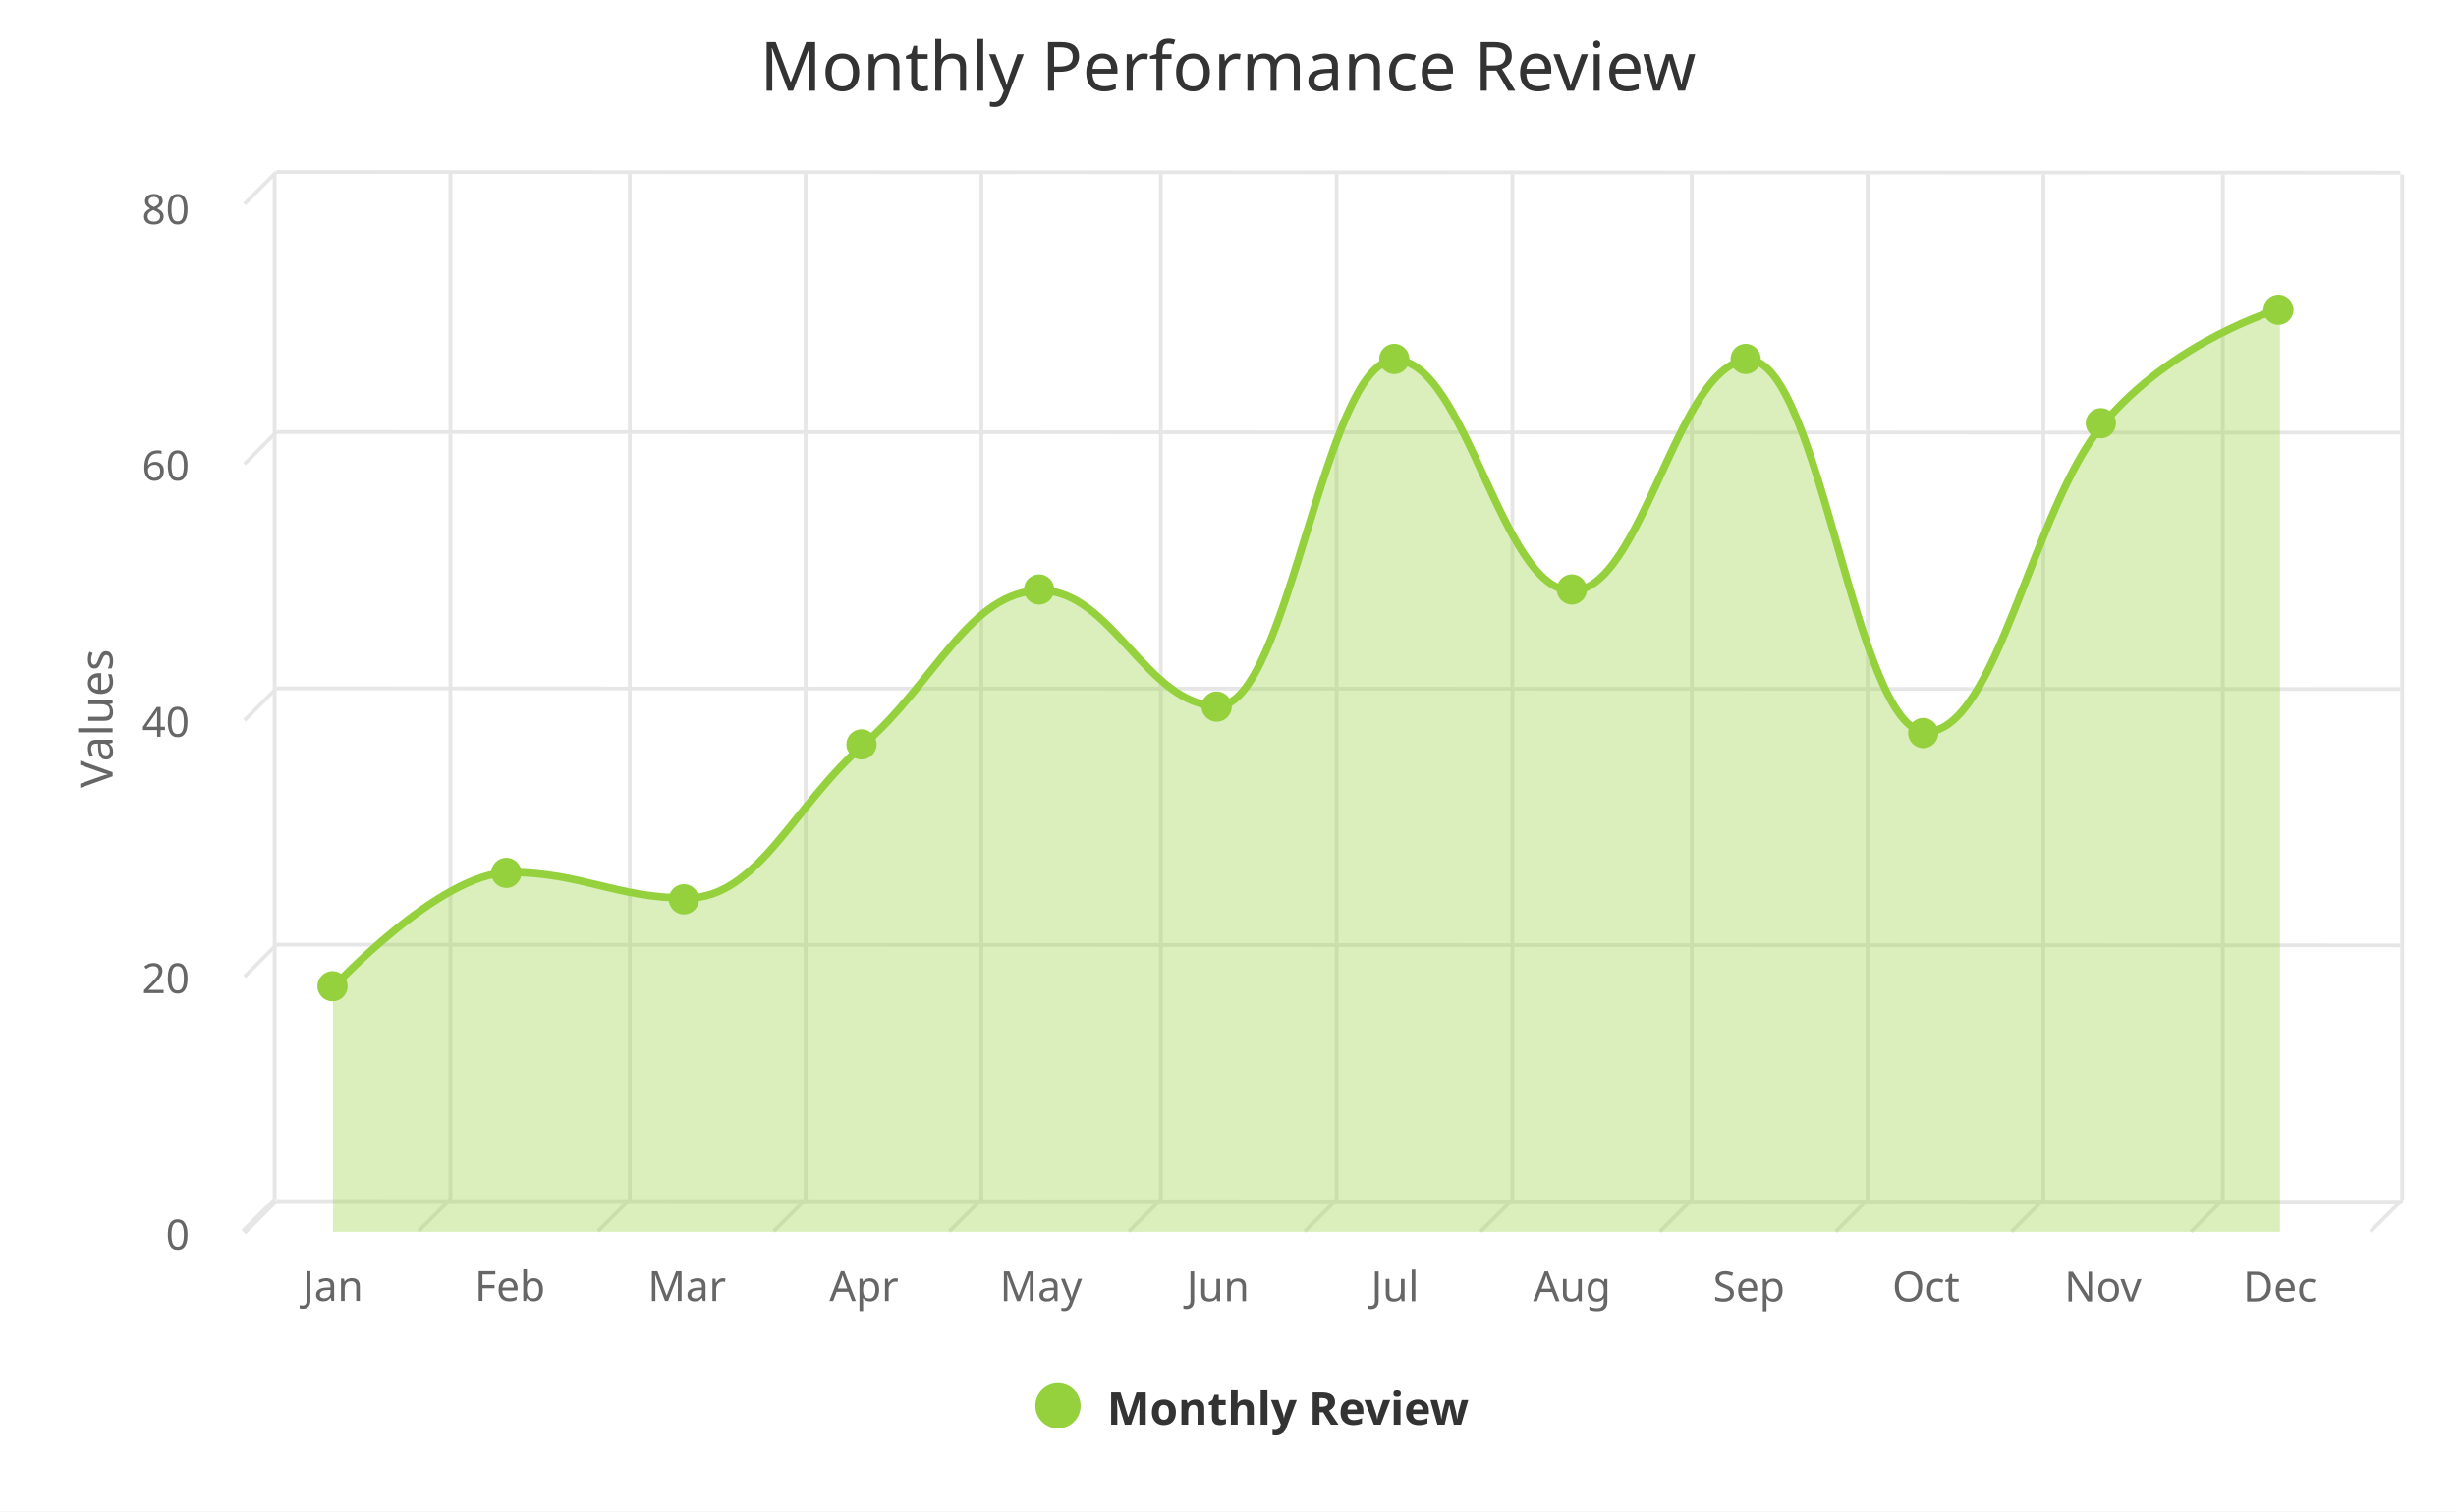
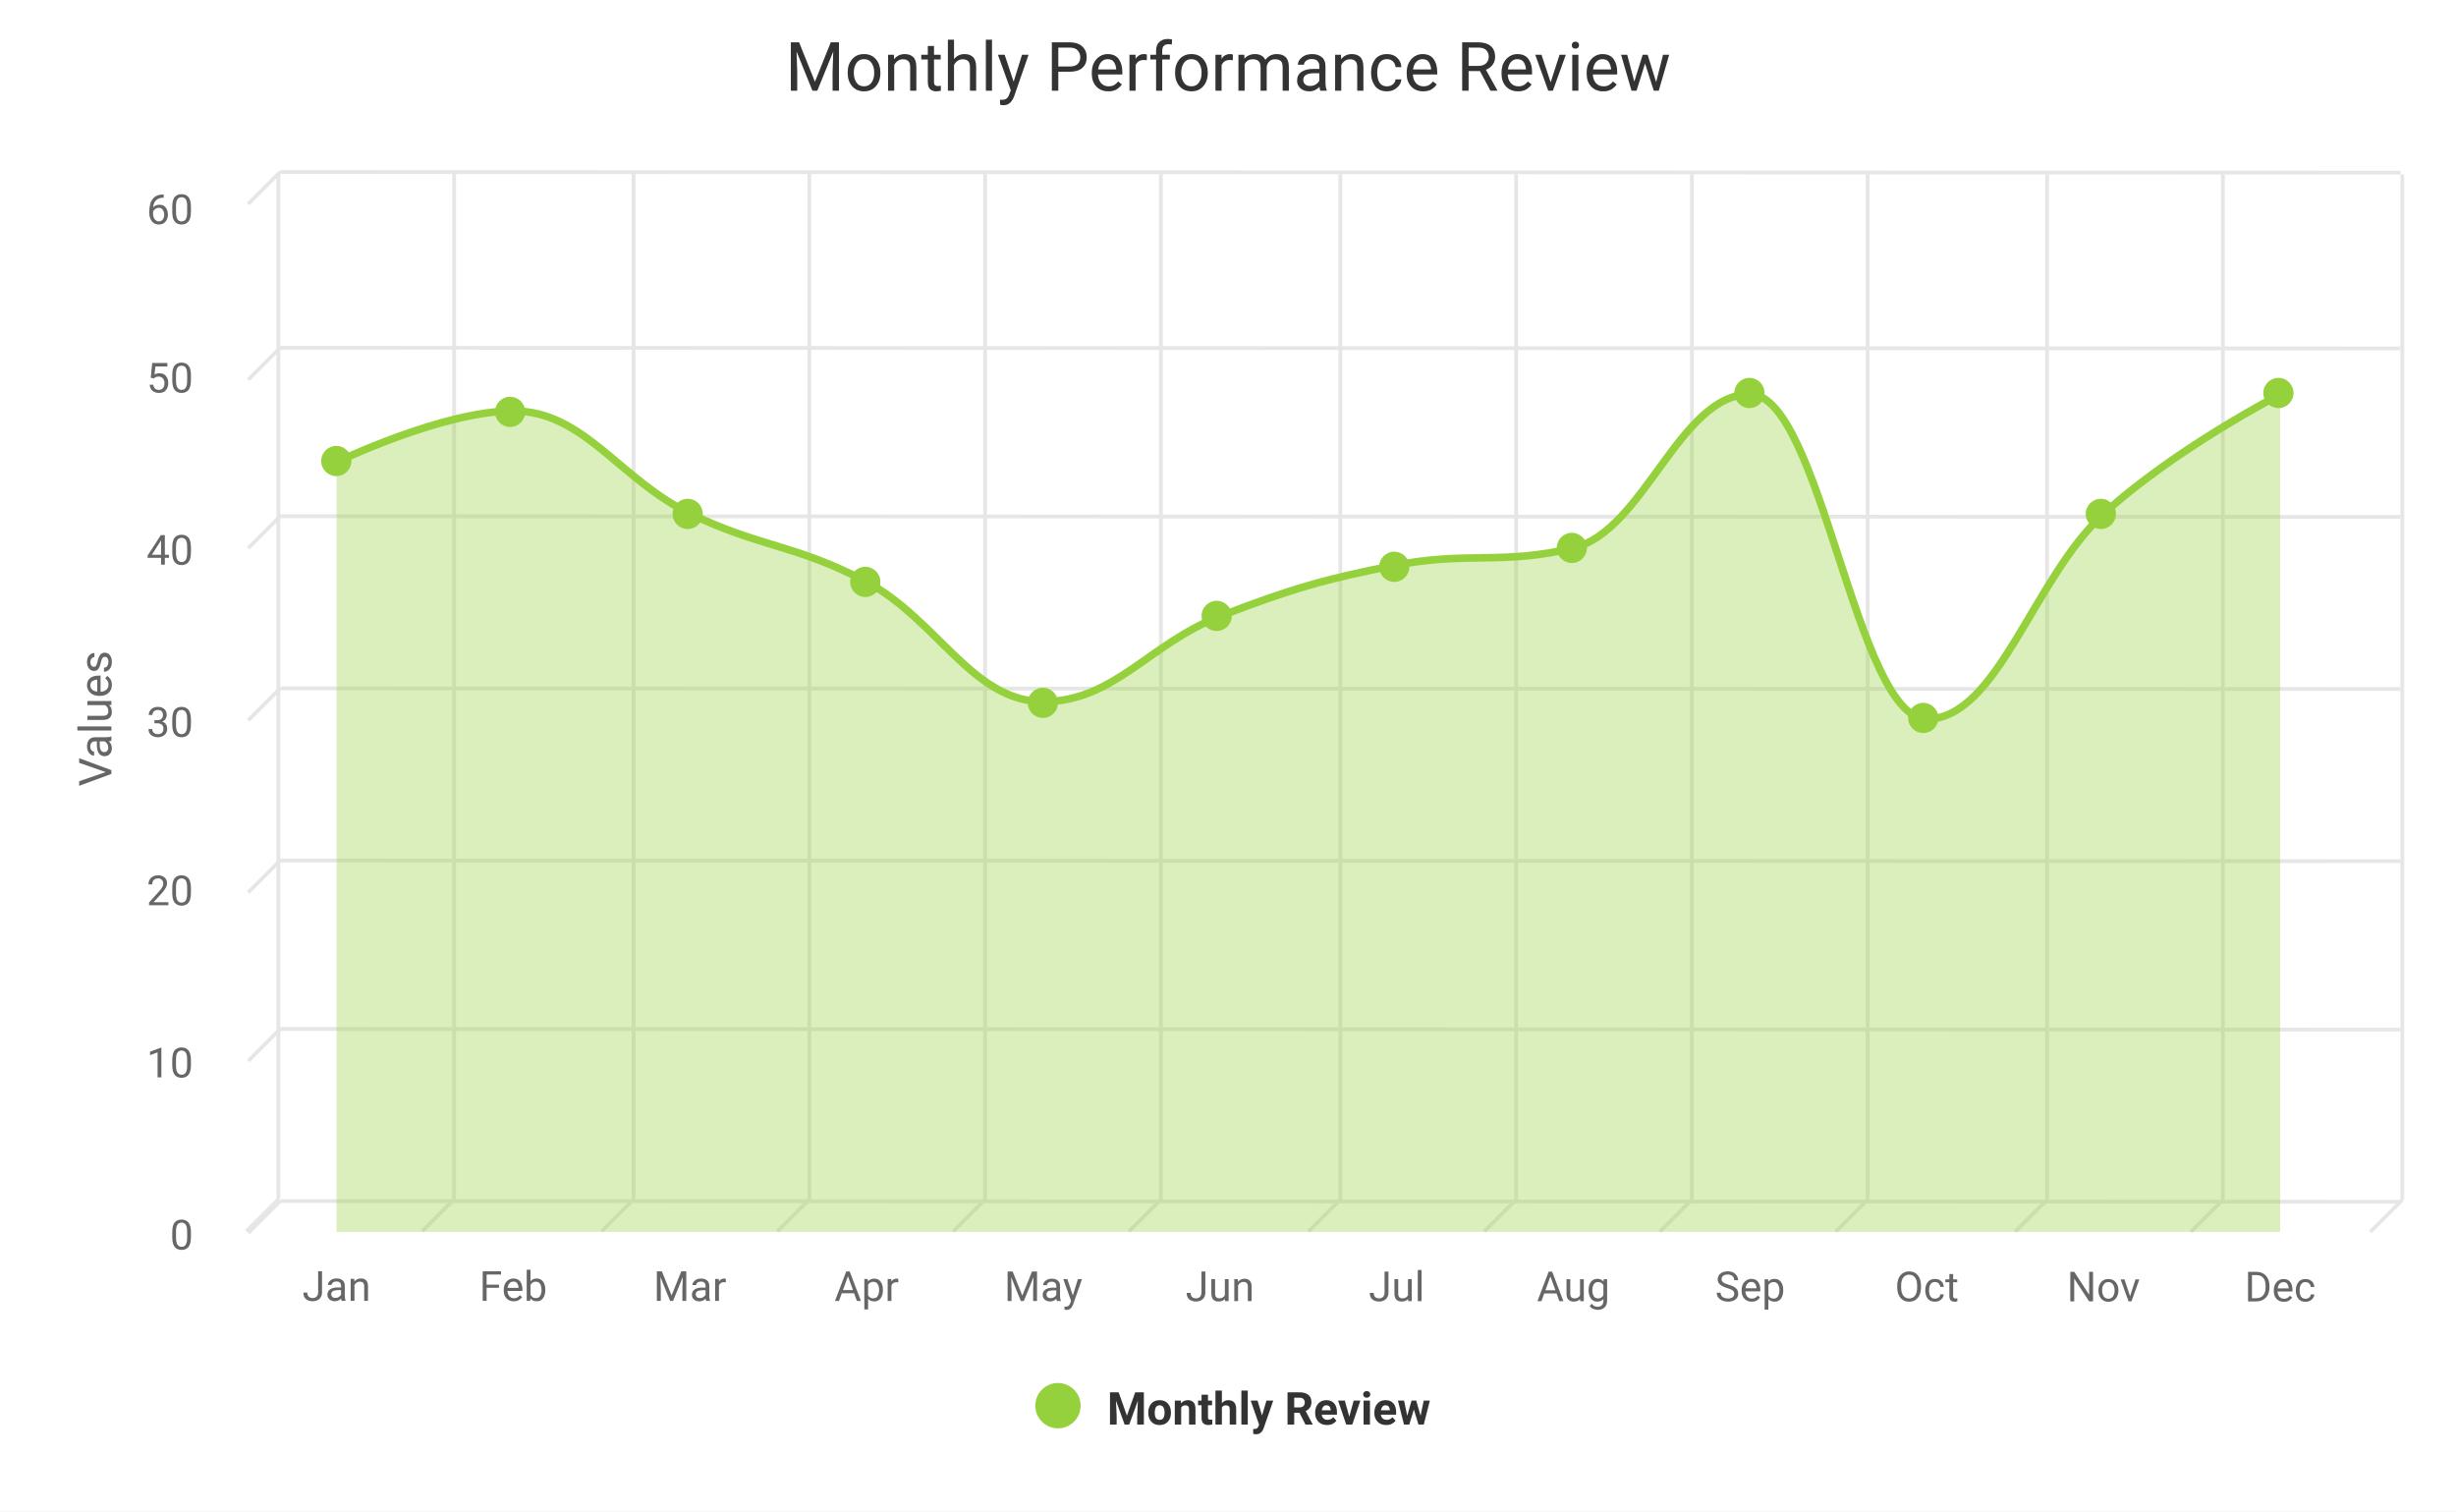
- <svg xmlns="http://www.w3.org/2000/svg" version="1.1" class="highcharts-root" style="font-family: Oswald; font-size: 12px;" width="650" height="400" viewBox="0 0 650 400" aria-label="Interactive chart" aria-hidden="false">
+ <svg xmlns="http://www.w3.org/2000/svg" version="1.1" class="highcharts-root" style="font-family: Roboto; font-size: 12px;" width="650" height="400" viewBox="0 0 650 400" aria-label="Interactive chart" aria-hidden="false">
  <defs aria-hidden="true">
-     <clipPath id="highcharts-kb8c72h-583-">
+     <clipPath id="highcharts-o9u6zjk-1290-">
      <rect x="0" y="0" width="650" height="400" fill="none" />
    </clipPath>
-     <clipPath id="highcharts-kb8c72h-596-">
+     <clipPath id="highcharts-o9u6zjk-1303-">
      <rect x="0" y="0" width="650" height="400" fill="none" />
    </clipPath>
  </defs>
  <rect fill="#ffffff" class="highcharts-background" x="0" y="0" width="650" height="400" rx="0" ry="0" aria-hidden="true" />
  <g stroke-linejoin="round" class="highcharts-3d-frame highcharts-3d-frame-bottom" data-z-index="-1000" aria-hidden="true">
-     <path fill="none" d="M 63.738 326.798 L 626.834 326.969 L 635.31 318.495 L 72.214 318.323 Z" visibility="hidden" />
-     <path fill="none" d="M 73.166 317.371 L 635.293 317.543 L 626.834 326 L 64.707 325.829 Z" />
-     <path fill="none" d="M 63.738 326.798 L 72.214 318.323 L 73.166 317.371 L 64.707 325.829 Z" visibility="hidden" />
-     <path fill="none" d="M 635.31 318.495 L 626.834 326.969 L 626.834 326 L 635.293 317.543 Z" />
-     <path fill="none" d="M 626.834 326.969 L 63.738 326.798 L 64.707 325.829 L 626.834 326 Z" />
-     <path fill="none" d="M 72.214 318.323 L 635.31 318.495 L 635.293 317.543 L 73.166 317.371 Z" visibility="hidden" />
+     <path fill="none" d="M 64.723 326.798 L 626.85 326.969 L 635.325 318.495 L 73.198 318.324 Z" visibility="hidden" />
+     <path fill="none" d="M 74.15 317.372 L 635.308 317.543 L 626.85 326 L 65.692 325.829 Z" />
+     <path fill="none" d="M 64.723 326.798 L 73.198 318.324 L 74.15 317.372 L 65.692 325.829 Z" visibility="hidden" />
+     <path fill="none" d="M 635.325 318.495 L 626.85 326.969 L 626.85 326 L 635.308 317.543 Z" />
+     <path fill="none" d="M 626.85 326.969 L 64.723 326.798 L 65.692 325.829 L 626.85 326 Z" />
+     <path fill="none" d="M 73.198 318.324 L 635.325 318.495 L 635.308 317.543 L 74.15 317.372 Z" visibility="hidden" />
  </g>
  <g stroke-linejoin="round" class="highcharts-3d-frame highcharts-3d-frame-left" data-z-index="-1000" aria-hidden="true">
-     <path fill="none" d="M 63.738 326.798 L 64.707 325.829 L 73.166 317.371 L 72.214 318.323 Z" visibility="hidden" />
-     <path fill="none" d="M 72.214 45.983 L 73.166 46 L 64.707 54.457 L 63.738 54.457 Z" />
-     <path fill="none" d="M 72.214 318.323 L 72.214 45.983 L 63.738 54.457 L 63.738 326.798 Z" visibility="hidden" />
-     <path fill="none" d="M 73.166 46 L 73.166 317.371 L 64.707 325.829 L 64.707 54.457 Z" />
-     <path fill="none" d="M 63.738 326.798 L 63.738 54.457 L 64.707 54.457 L 64.707 325.829 Z" />
-     <path fill="none" d="M 72.214 45.983 L 72.214 318.323 L 73.166 317.371 L 73.166 46 Z" visibility="hidden" />
+     <path fill="none" d="M 64.723 326.798 L 65.692 325.829 L 74.15 317.372 L 73.198 318.324 Z" visibility="hidden" />
+     <path fill="none" d="M 73.198 45.983 L 74.15 46 L 65.692 54.457 L 64.723 54.457 Z" />
+     <path fill="none" d="M 73.198 318.324 L 73.198 45.983 L 64.723 54.457 L 64.723 326.798 Z" visibility="hidden" />
+     <path fill="none" d="M 74.15 46 L 74.15 317.372 L 65.692 325.829 L 65.692 54.457 Z" />
+     <path fill="none" d="M 64.723 326.798 L 64.723 54.457 L 65.692 54.457 L 65.692 325.829 Z" />
+     <path fill="none" d="M 73.198 45.983 L 73.198 318.324 L 74.15 317.372 L 74.15 46 Z" visibility="hidden" />
  </g>
  <g stroke-linejoin="round" class="highcharts-3d-frame highcharts-3d-frame-back" data-z-index="-1000" aria-hidden="true">
-     <path fill="none" d="M 635.31 318.495 L 72.214 318.323 L 73.166 317.371 L 635.293 317.543 Z" visibility="hidden" />
-     <path fill="none" d="M 72.214 45.983 L 635.31 46.154 L 635.293 46.171 L 73.166 46 Z" />
-     <path fill="none" d="M 72.214 318.323 L 72.214 45.983 L 73.166 46 L 73.166 317.371 Z" visibility="hidden" />
-     <path fill="none" d="M 635.31 46.154 L 635.31 318.495 L 635.293 317.543 L 635.293 46.171 Z" />
-     <path fill="none" d="M 73.166 46 L 635.293 46.171 L 635.293 317.543 L 73.166 317.371 Z" />
-     <path fill="none" d="M 72.214 318.323 L 635.31 318.495 L 635.31 46.154 L 72.214 45.983 Z" visibility="hidden" />
+     <path fill="none" d="M 635.325 318.495 L 73.198 318.324 L 74.15 317.372 L 635.308 317.543 Z" visibility="hidden" />
+     <path fill="none" d="M 73.198 45.983 L 635.325 46.154 L 635.308 46.171 L 74.15 46 Z" />
+     <path fill="none" d="M 73.198 318.324 L 73.198 45.983 L 74.15 46 L 74.15 317.372 Z" visibility="hidden" />
+     <path fill="none" d="M 635.325 46.154 L 635.325 318.495 L 635.308 317.543 L 635.308 46.171 Z" />
+     <path fill="none" d="M 74.15 46 L 635.308 46.171 L 635.308 317.543 L 74.15 317.372 Z" />
+     <path fill="none" d="M 73.198 318.324 L 635.325 318.495 L 635.325 46.154 L 73.198 45.983 Z" visibility="hidden" />
  </g>
-   <rect fill="none" class="highcharts-plot-background" x="60" y="46" width="580" height="280" aria-hidden="true" />
+   <rect fill="none" class="highcharts-plot-background" x="61" y="46" width="579" height="280" aria-hidden="true" />
  <g class="highcharts-pane-group" data-z-index="0" aria-hidden="true" />
  <g class="highcharts-grid highcharts-xaxis-grid" data-z-index="1" aria-hidden="true">
-     <path fill="none" stroke="#e6e6e6" stroke-width="1" stroke-dasharray="none" data-z-index="1" class="highcharts-grid-line" d="M 119.202 46.014 L 119.202 317.385 M 110.744 325.843 L 119.202 317.385" opacity="1" />
-     <path fill="none" stroke="#e6e6e6" stroke-width="1" stroke-dasharray="none" data-z-index="1" class="highcharts-grid-line" d="M 166.692 46.028 L 166.692 317.4 M 158.234 325.857 L 166.692 317.4" opacity="1" />
-     <path fill="none" stroke="#e6e6e6" stroke-width="1" stroke-dasharray="none" data-z-index="1" class="highcharts-grid-line" d="M 213.213 46.043 L 213.213 317.414 M 204.754 325.871 L 213.213 317.414" opacity="1" />
-     <path fill="none" stroke="#e6e6e6" stroke-width="1" stroke-dasharray="none" data-z-index="1" class="highcharts-grid-line" d="M 259.734 46.057 L 259.734 317.428 M 251.275 325.886 L 259.734 317.428" opacity="1" />
-     <path fill="none" stroke="#e6e6e6" stroke-width="1" stroke-dasharray="none" data-z-index="1" class="highcharts-grid-line" d="M 307.224 46.071 L 307.224 317.443 M 298.765 325.9 L 307.224 317.443" opacity="1" />
-     <path fill="none" stroke="#e6e6e6" stroke-width="1" stroke-dasharray="none" data-z-index="1" class="highcharts-grid-line" d="M 353.745 46.085 L 353.745 317.457 M 345.286 325.914 L 353.745 317.457" opacity="1" />
-     <path fill="none" stroke="#e6e6e6" stroke-width="1" stroke-dasharray="none" data-z-index="1" class="highcharts-grid-line" d="M 400.266 46.1 L 400.266 317.471 M 391.807 325.928 L 400.266 317.471" opacity="1" />
-     <path fill="none" stroke="#e6e6e6" stroke-width="1" stroke-dasharray="none" data-z-index="1" class="highcharts-grid-line" d="M 447.756 46.114 L 447.756 317.486 M 439.297 325.943 L 447.756 317.486" opacity="1" />
-     <path fill="none" stroke="#e6e6e6" stroke-width="1" stroke-dasharray="none" data-z-index="1" class="highcharts-grid-line" d="M 494.276 46.128 L 494.276 317.5 M 485.818 325.957 L 494.276 317.5" opacity="1" />
-     <path fill="none" stroke="#e6e6e6" stroke-width="1" stroke-dasharray="none" data-z-index="1" class="highcharts-grid-line" d="M 540.797 46.142 L 540.797 317.514 M 532.339 325.971 L 540.797 317.514" opacity="1" />
-     <path fill="none" stroke="#e6e6e6" stroke-width="1" stroke-dasharray="none" data-z-index="1" class="highcharts-grid-line" d="M 588.287 46.157 L 588.287 317.528 M 579.829 325.986 L 588.287 317.528" opacity="1" />
-     <path fill="none" stroke="#e6e6e6" stroke-width="1" stroke-dasharray="none" data-z-index="1" class="highcharts-grid-line" d="M 635.777 46.171 L 635.777 317.543 M 627.319 326 L 635.777 317.543" opacity="1" />
-     <path fill="none" stroke="#e6e6e6" stroke-width="1" stroke-dasharray="none" data-z-index="1" class="highcharts-grid-line" d="M 72.681 46 L 72.681 317.371 M 64.223 325.829 L 72.681 317.371" opacity="1" />
+     <path fill="none" stroke="#e6e6e6" stroke-width="1" stroke-dasharray="none" data-z-index="1" class="highcharts-grid-line" d="M 120.187 46.014 L 120.187 317.386 M 111.728 325.843 L 120.187 317.386" opacity="1" />
+     <path fill="none" stroke="#e6e6e6" stroke-width="1" stroke-dasharray="none" data-z-index="1" class="highcharts-grid-line" d="M 167.677 46.028 L 167.677 317.4 M 159.218 325.858 L 167.677 317.4" opacity="1" />
+     <path fill="none" stroke="#e6e6e6" stroke-width="1" stroke-dasharray="none" data-z-index="1" class="highcharts-grid-line" d="M 214.197 46.043 L 214.197 317.414 M 205.739 325.872 L 214.197 317.414" opacity="1" />
+     <path fill="none" stroke="#e6e6e6" stroke-width="1" stroke-dasharray="none" data-z-index="1" class="highcharts-grid-line" d="M 260.718 46.057 L 260.718 317.429 M 252.26 325.886 L 260.718 317.429" opacity="1" />
+     <path fill="none" stroke="#e6e6e6" stroke-width="1" stroke-dasharray="none" data-z-index="1" class="highcharts-grid-line" d="M 307.239 46.071 L 307.239 317.443 M 298.781 325.9 L 307.239 317.443" opacity="1" />
+     <path fill="none" stroke="#e6e6e6" stroke-width="1" stroke-dasharray="none" data-z-index="1" class="highcharts-grid-line" d="M 354.729 46.085 L 354.729 317.457 M 346.271 325.915 L 354.729 317.457" opacity="1" />
+     <path fill="none" stroke="#e6e6e6" stroke-width="1" stroke-dasharray="none" data-z-index="1" class="highcharts-grid-line" d="M 401.25 46.1 L 401.25 317.471 M 392.792 325.929 L 401.25 317.471" opacity="1" />
+     <path fill="none" stroke="#e6e6e6" stroke-width="1" stroke-dasharray="none" data-z-index="1" class="highcharts-grid-line" d="M 447.771 46.114 L 447.771 317.486 M 439.312 325.943 L 447.771 317.486" opacity="1" />
+     <path fill="none" stroke="#e6e6e6" stroke-width="1" stroke-dasharray="none" data-z-index="1" class="highcharts-grid-line" d="M 494.292 46.128 L 494.292 317.5 M 485.833 325.957 L 494.292 317.5" opacity="1" />
+     <path fill="none" stroke="#e6e6e6" stroke-width="1" stroke-dasharray="none" data-z-index="1" class="highcharts-grid-line" d="M 541.782 46.142 L 541.782 317.514 M 533.323 325.972 L 541.782 317.514" opacity="1" />
+     <path fill="none" stroke="#e6e6e6" stroke-width="1" stroke-dasharray="none" data-z-index="1" class="highcharts-grid-line" d="M 588.303 46.157 L 588.303 317.528 M 579.844 325.986 L 588.303 317.528" opacity="1" />
+     <path fill="none" stroke="#e6e6e6" stroke-width="1" stroke-dasharray="none" data-z-index="1" class="highcharts-grid-line" d="M 635.793 46.171 L 635.793 317.543 M 627.334 326 L 635.793 317.543" opacity="1" />
+     <path fill="none" stroke="#e6e6e6" stroke-width="1" stroke-dasharray="none" data-z-index="1" class="highcharts-grid-line" d="M 73.666 46 L 73.666 317.372 M 65.207 325.829 L 73.666 317.372" opacity="1" />
  </g>
  <g class="highcharts-grid highcharts-zaxis-grid" data-z-index="1" aria-hidden="true" />
  <g class="highcharts-grid highcharts-yaxis-grid" data-z-index="1" aria-hidden="true">
-     <path fill="none" stroke="#e6e6e6" stroke-width="1" stroke-dasharray="none" data-z-index="1" class="highcharts-grid-line" d="M 73.166 317.856 L 635.293 318.027 M 64.707 326.313 L 73.166 317.856" opacity="1" />
-     <path fill="none" stroke="#e6e6e6" stroke-width="1" stroke-dasharray="none" data-z-index="1" class="highcharts-grid-line" d="M 73.166 250.013 L 635.293 250.184 M 64.707 258.47 L 73.166 250.013" opacity="1" />
-     <path fill="none" stroke="#e6e6e6" stroke-width="1" stroke-dasharray="none" data-z-index="1" class="highcharts-grid-line" d="M 73.166 182.17 L 635.293 182.342 M 64.707 190.628 L 73.166 182.17" opacity="1" />
-     <path fill="none" stroke="#e6e6e6" stroke-width="1" stroke-dasharray="none" data-z-index="1" class="highcharts-grid-line" d="M 73.166 114.327 L 635.293 114.499 M 64.707 122.785 L 73.166 114.327" opacity="1" />
-     <path fill="none" stroke="#e6e6e6" stroke-width="1" stroke-dasharray="none" data-z-index="1" class="highcharts-grid-line" d="M 73.166 45.515 L 635.293 45.687 M 64.707 53.973 L 73.166 45.515" opacity="1" />
+     <path fill="none" stroke="#e6e6e6" stroke-width="1" stroke-dasharray="none" data-z-index="1" class="highcharts-grid-line" d="M 74.15 317.856 L 635.308 318.027 M 65.692 326.314 L 74.15 317.856" opacity="1" />
+     <path fill="none" stroke="#e6e6e6" stroke-width="1" stroke-dasharray="none" data-z-index="1" class="highcharts-grid-line" d="M 74.15 272.305 L 635.308 272.476 M 65.692 280.762 L 74.15 272.305" opacity="1" />
+     <path fill="none" stroke="#e6e6e6" stroke-width="1" stroke-dasharray="none" data-z-index="1" class="highcharts-grid-line" d="M 74.15 227.722 L 635.308 227.893 M 65.692 236.179 L 74.15 227.722" opacity="1" />
+     <path fill="none" stroke="#e6e6e6" stroke-width="1" stroke-dasharray="none" data-z-index="1" class="highcharts-grid-line" d="M 74.15 182.17 L 635.308 182.341 M 65.692 190.628 L 74.15 182.17" opacity="1" />
+     <path fill="none" stroke="#e6e6e6" stroke-width="1" stroke-dasharray="none" data-z-index="1" class="highcharts-grid-line" d="M 74.15 136.619 L 635.308 136.79 M 65.692 145.076 L 74.15 136.619" opacity="1" />
+     <path fill="none" stroke="#e6e6e6" stroke-width="1" stroke-dasharray="none" data-z-index="1" class="highcharts-grid-line" d="M 74.15 92.036 L 635.308 92.207 M 65.692 100.494 L 74.15 92.036" opacity="1" />
+     <path fill="none" stroke="#e6e6e6" stroke-width="1" stroke-dasharray="none" data-z-index="1" class="highcharts-grid-line" d="M 74.15 45.515 L 635.308 45.686 M 65.692 53.973 L 74.15 45.515" opacity="1" />
  </g>
-   <rect fill="none" class="highcharts-plot-border" data-z-index="1" x="60" y="46" width="580" height="280" aria-hidden="true" />
+   <rect fill="none" class="highcharts-plot-border" data-z-index="1" x="61" y="46" width="579" height="280" aria-hidden="true" />
  <g class="highcharts-axis highcharts-xaxis" data-z-index="2" aria-hidden="true">
    <path fill="none" class="highcharts-axis-line" stroke="#ccd6eb" stroke-width="1" data-z-index="7" d="M 0 0" />
  </g>
  <g class="highcharts-axis highcharts-zaxis" data-z-index="2" aria-hidden="true">
    <path fill="none" class="highcharts-axis-line" data-z-index="7" d="M 0 0" />
  </g>
  <g class="highcharts-axis highcharts-yaxis" data-z-index="2" aria-hidden="true">
-     <text x="29.811" data-z-index="7" text-anchor="middle" transform="translate(0,0) rotate(270 29.81148 190.143)" class="highcharts-axis-title" style="color: rgb(102, 102, 102); fill: rgb(102, 102, 102);" y="190.143" z="12.646">Values</text>
+     <text x="29.478" data-z-index="7" text-anchor="middle" transform="translate(0,0) rotate(270 29.47804 190.1432)" class="highcharts-axis-title" style="color: rgb(102, 102, 102); fill: rgb(102, 102, 102);" y="190.143" z="12.637">Values</text>
    <path fill="none" class="highcharts-axis-line" data-z-index="7" d="M 0 0" />
  </g>
  <g class="highcharts-series-group" data-z-index="3" aria-hidden="false">
-     <g class="highcharts-series highcharts-series-0 highcharts-areaspline-series" data-z-index="0.1" opacity="1" transform="translate(60,46) scale(1 1)" clip-path="url(#highcharts-kb8c72h-596-)" aria-hidden="true">
-       <path fill="rgb(148,209,61)" fill-opacity="0.35" d="M 28.129 215.385 C 28.129 215.385 56.236 184.87 74.973 184.87 C 93.711 184.87 103.08 191.669 121.817 191.669 C 140.555 191.669 149.923 167.254 168.661 150.977 C 187.399 134.701 196.767 110.286 215.505 110.286 C 234.242 110.286 243.611 140.829 262.349 140.829 C 281.086 140.829 290.455 49.256 309.193 49.256 C 327.93 49.256 337.299 110.329 356.037 110.329 C 374.774 110.329 384.143 49.284 402.88 49.284 C 421.618 49.284 430.987 147.671 449.724 147.671 C 468.462 147.671 477.831 88.656 496.568 66.274 C 515.306 43.891 543.412 35.759 543.412 35.759 L 543.412 280 C 543.412 280 515.306 280 496.568 280 C 477.831 280 468.462 280 449.724 280 C 430.987 280 421.618 280 402.88 280 C 384.143 280 374.774 280 356.037 280 C 337.299 280 327.93 280 309.193 280 C 290.455 280 281.086 280 262.349 280 C 243.611 280 234.242 280 215.505 280 C 196.767 280 187.399 280 168.661 280 C 149.923 280 140.555 280 121.817 280 C 103.08 280 93.711 280 74.973 280 C 56.236 280 28.129 280 28.129 280 Z" class="highcharts-area" data-z-index="0" />
-       <path fill="none" d="M 28.129 215.385 C 28.129 215.385 56.236 184.87 74.973 184.87 C 93.711 184.87 103.08 191.669 121.817 191.669 C 140.555 191.669 149.923 167.254 168.661 150.977 C 187.399 134.701 196.767 110.286 215.505 110.286 C 234.242 110.286 243.611 140.829 262.349 140.829 C 281.086 140.829 290.455 49.256 309.193 49.256 C 327.93 49.256 337.299 110.329 356.037 110.329 C 374.774 110.329 384.143 49.284 402.88 49.284 C 421.618 49.284 430.987 147.671 449.724 147.671 C 468.462 147.671 477.831 88.656 496.568 66.274 C 515.306 43.891 543.412 35.759 543.412 35.759" class="highcharts-graph" data-z-index="1" stroke="#94d13d" stroke-width="2" stroke-linejoin="round" stroke-linecap="round" />
+     <g class="highcharts-series highcharts-series-0 highcharts-areaspline-series" data-z-index="0.1" opacity="1" transform="translate(61,46) scale(1 1)" clip-path="url(#highcharts-o9u6zjk-1303-)" aria-hidden="true">
+       <path fill="rgb(148,209,61)" fill-opacity="0.35" d="M 28.073 76.307 C 28.073 76.307 56.131 62.753 74.836 62.753 C 93.542 62.753 102.894 80.853 121.6 89.904 C 140.305 98.956 149.658 98.054 168.363 108.01 C 187.068 117.966 196.421 139.684 215.126 139.684 C 233.831 139.684 243.184 124.315 261.889 117.084 C 280.594 109.853 289.947 107.143 308.652 103.53 C 327.358 99.917 336.71 103.53 355.415 99.021 C 374.121 94.513 383.473 58.33 402.179 58.33 C 420.884 58.33 430.237 144.279 448.942 144.279 C 467.647 144.279 477 107.2 495.705 90.018 C 514.41 72.837 542.468 58.373 542.468 58.373 L 542.468 280 C 542.468 280 514.41 280 495.705 280 C 477 280 467.647 280 448.942 280 C 430.237 280 420.884 280 402.179 280 C 383.473 280 374.121 280 355.415 280 C 336.71 280 327.358 280 308.652 280 C 289.947 280 280.594 280 261.889 280 C 243.184 280 233.831 280 215.126 280 C 196.421 280 187.068 280 168.363 280 C 149.658 280 140.305 280 121.6 280 C 102.894 280 93.542 280 74.836 280 C 56.131 280 28.073 280 28.073 280 Z" class="highcharts-area" data-z-index="0" />
+       <path fill="none" d="M 28.073 76.307 C 28.073 76.307 56.131 62.753 74.836 62.753 C 93.542 62.753 102.894 80.853 121.6 89.904 C 140.305 98.956 149.658 98.054 168.363 108.01 C 187.068 117.966 196.421 139.684 215.126 139.684 C 233.831 139.684 243.184 124.315 261.889 117.084 C 280.594 109.853 289.947 107.143 308.652 103.53 C 327.358 99.917 336.71 103.53 355.415 99.021 C 374.121 94.513 383.473 58.33 402.179 58.33 C 420.884 58.33 430.237 144.279 448.942 144.279 C 467.647 144.279 477 107.2 495.705 90.018 C 514.41 72.837 542.468 58.373 542.468 58.373" class="highcharts-graph" data-z-index="1" stroke="#94d13d" stroke-width="2" stroke-linejoin="round" stroke-linecap="round" />
    </g>
-     <g class="highcharts-markers highcharts-series-0 highcharts-areaspline-series" data-z-index="0.1" opacity="1" transform="translate(60,46) scale(1 1)" clip-path="none" aria-hidden="false">
-       <path fill="#94d13d" d="M 28 219 A 4 4 0 1 1 28.004 219 Z" opacity="1" class="highcharts-point" tabindex="-1" role="img" aria-label="Jan, 19 units. Monthly Review." style="outline: none;" />
-       <path fill="#94d13d" d="M 74 189 A 4 4 0 1 1 74.004 189 Z" opacity="1" class="highcharts-point" tabindex="-1" role="img" aria-label="Feb, 28 units. Monthly Review." style="outline: none;" />
-       <path fill="#94d13d" d="M 121 196 A 4 4 0 1 1 121.004 196 Z" opacity="1" class="highcharts-point" tabindex="-1" role="img" aria-label="Mar, 26 units. Monthly Review." style="outline: none;" />
-       <path fill="#94d13d" d="M 168 155 A 4 4 0 1 1 168.004 155 Z" opacity="1" class="highcharts-point" tabindex="-1" role="img" aria-label="Apr, 38 units. Monthly Review." style="outline: none;" />
-       <path fill="#94d13d" d="M 215 114 A 4 4 0 1 1 215.004 114 Z" opacity="1" class="highcharts-point" tabindex="-1" role="img" aria-label="May, 50 units. Monthly Review." style="outline: none;" />
-       <path fill="#94d13d" d="M 262 145 A 4 4 0 1 1 262.004 145 Z" opacity="1" class="highcharts-point" tabindex="-1" role="img" aria-label="Jun, 41 units. Monthly Review." style="outline: none;" />
-       <path fill="#94d13d" d="M 309 53 A 4 4 0 1 1 309.004 53 Z" opacity="1" class="highcharts-point" tabindex="-1" role="img" aria-label="Jul, 68 units. Monthly Review." style="outline: none;" />
-       <path fill="#94d13d" d="M 356 114 A 4 4 0 1 1 356.004 114 Z" opacity="1" class="highcharts-point" tabindex="-1" role="img" aria-label="Aug, 50 units. Monthly Review." style="outline: none;" />
-       <path fill="#94d13d" d="M 402 53 A 4 4 0 1 1 402.004 53 Z" opacity="1" class="highcharts-point" tabindex="-1" role="img" aria-label="Sep, 68 units. Monthly Review." style="outline: none;" />
-       <path fill="#94d13d" d="M 449 152 A 4 4 0 1 1 449.004 152 Z" opacity="1" class="highcharts-point" tabindex="-1" role="img" aria-label="Oct, 39 units. Monthly Review." style="outline: none;" />
-       <path fill="#94d13d" d="M 496 70 A 4 4 0 1 1 496.004 70 Z" opacity="1" class="highcharts-point" tabindex="-1" role="img" aria-label="Nov, 63 units. Monthly Review." style="outline: none;" />
-       <path fill="#94d13d" d="M 543 40 A 4 4 0 1 1 543.004 40 Z" opacity="1" class="highcharts-point" tabindex="-1" role="img" aria-label="Dec, 72 units. Monthly Review." style="outline: none;" />
+     <g class="highcharts-markers highcharts-series-0 highcharts-areaspline-series" data-z-index="0.1" opacity="1" transform="translate(61,46) scale(1 1)" clip-path="none" aria-hidden="false">
+       <path fill="#94d13d" d="M 28 80 A 4 4 0 1 1 28.004 80 Z" opacity="1" class="highcharts-point" tabindex="-1" role="img" aria-label="Jan, 45 units. Monthly Review." style="outline: none;" />
+       <path fill="#94d13d" d="M 74 67 A 4 4 0 1 1 74.004 67 Z" opacity="1" class="highcharts-point" tabindex="-1" role="img" aria-label="Feb, 48 units. Monthly Review." style="outline: none;" />
+       <path fill="#94d13d" d="M 121 94 A 4 4 0 1 1 121.004 94 Z" opacity="1" class="highcharts-point" tabindex="-1" role="img" aria-label="Mar, 42 units. Monthly Review." style="outline: none;" />
+       <path fill="#94d13d" d="M 168 112 A 4 4 0 1 1 168.004 112 Z" opacity="1" class="highcharts-point" tabindex="-1" role="img" aria-label="Apr, 38 units. Monthly Review." style="outline: none;" />
+       <path fill="#94d13d" d="M 215 144 A 4 4 0 1 1 215.004 144 Z" opacity="1" class="highcharts-point" tabindex="-1" role="img" aria-label="May, 31 units. Monthly Review." style="outline: none;" />
+       <path fill="#94d13d" d="M 261 121 A 4 4 0 1 1 261.004 121 Z" opacity="1" class="highcharts-point" tabindex="-1" role="img" aria-label="Jun, 36 units. Monthly Review." style="outline: none;" />
+       <path fill="#94d13d" d="M 308 108 A 4 4 0 1 1 308.004 108 Z" opacity="1" class="highcharts-point" tabindex="-1" role="img" aria-label="Jul, 39 units. Monthly Review." style="outline: none;" />
+       <path fill="#94d13d" d="M 355 103 A 4 4 0 1 1 355.004 103 Z" opacity="1" class="highcharts-point" tabindex="-1" role="img" aria-label="Aug, 40 units. Monthly Review." style="outline: none;" />
+       <path fill="#94d13d" d="M 402 62 A 4 4 0 1 1 402.004 62 Z" opacity="1" class="highcharts-point" tabindex="-1" role="img" aria-label="Sep, 49 units. Monthly Review." style="outline: none;" />
+       <path fill="#94d13d" d="M 448 148 A 4 4 0 1 1 448.004 148 Z" opacity="1" class="highcharts-point" tabindex="-1" role="img" aria-label="Oct, 30 units. Monthly Review." style="outline: none;" />
+       <path fill="#94d13d" d="M 495 94 A 4 4 0 1 1 495.004 94 Z" opacity="1" class="highcharts-point" tabindex="-1" role="img" aria-label="Nov, 42 units. Monthly Review." style="outline: none;" />
+       <path fill="#94d13d" d="M 542 62 A 4 4 0 1 1 542.004 62 Z" opacity="1" class="highcharts-point" tabindex="-1" role="img" aria-label="Dec, 49 units. Monthly Review." style="outline: none;" />
    </g>
  </g>
  <text x="325" text-anchor="middle" class="highcharts-title" data-z-index="4" style="color: rgb(51, 51, 51); font-size: 18px; fill: rgb(51, 51, 51);" y="24" aria-hidden="true">Monthly Performance Review</text>
  <text x="325" text-anchor="middle" class="highcharts-subtitle" data-z-index="4" style="color: rgb(102, 102, 102); fill: rgb(102, 102, 102);" y="45" aria-hidden="true" />
  <text x="10" text-anchor="start" class="highcharts-caption" data-z-index="4" style="color: rgb(102, 102, 102); fill: rgb(102, 102, 102);" y="397" aria-hidden="true" />
  <g class="highcharts-legend highcharts-no-tooltip" data-z-index="7" transform="translate(264,359)" aria-hidden="true">
    <rect fill="none" class="highcharts-legend-box" rx="0" ry="0" x="0" y="0" width="121" height="26" />
    <g data-z-index="1">
      <g>
        <g class="highcharts-legend-item highcharts-areaspline-series highcharts-color-undefined highcharts-series-0" data-z-index="1" transform="translate(8,3)">
          <text x="21" text-anchor="start" data-z-index="2" y="15" style="color: rgb(51, 51, 51); cursor: pointer; font-size: 12px; font-weight: bold; fill: rgb(51, 51, 51);">Monthly Review</text>
          <rect x="2" y="4" width="12" height="12" fill="#94d13d" rx="6" ry="6" class="highcharts-point" data-z-index="3" />
        </g>
      </g>
    </g>
  </g>
  <g class="highcharts-axis-labels highcharts-xaxis-labels" data-z-index="7" aria-hidden="true">
-     <text x="88.129" text-anchor="middle" transform="translate(0,0)" style="color: rgb(102, 102, 102); cursor: default; font-size: 11px; fill: rgb(102, 102, 102);" y="344.253" z="14.606" opacity="1">Jan</text>
-     <text x="134.973" text-anchor="middle" transform="translate(0,0)" style="color: rgb(102, 102, 102); cursor: default; font-size: 11px; fill: rgb(102, 102, 102);" y="344.267" z="13.788" opacity="1">Feb</text>
-     <text x="181.817" text-anchor="middle" transform="translate(0,0)" style="color: rgb(102, 102, 102); cursor: default; font-size: 11px; fill: rgb(102, 102, 102);" y="344.282" z="12.971" opacity="1">Mar</text>
-     <text x="228.661" text-anchor="middle" transform="translate(0,0)" style="color: rgb(102, 102, 102); cursor: default; font-size: 11px; fill: rgb(102, 102, 102);" y="344.296" z="12.153" opacity="1">Apr</text>
-     <text x="275.505" text-anchor="middle" transform="translate(0,0)" style="color: rgb(102, 102, 102); cursor: default; font-size: 11px; fill: rgb(102, 102, 102);" y="344.31" z="11.336" opacity="1">May</text>
-     <text x="322.349" text-anchor="middle" transform="translate(0,0)" style="color: rgb(102, 102, 102); cursor: default; font-size: 11px; fill: rgb(102, 102, 102);" y="344.325" z="10.518" opacity="1">Jun</text>
-     <text x="369.193" text-anchor="middle" transform="translate(0,0)" style="color: rgb(102, 102, 102); cursor: default; font-size: 11px; fill: rgb(102, 102, 102);" y="344.339" z="9.701" opacity="1">Jul</text>
-     <text x="416.037" text-anchor="middle" transform="translate(0,0)" style="color: rgb(102, 102, 102); cursor: default; font-size: 11px; fill: rgb(102, 102, 102);" y="344.353" z="8.883" opacity="1">Aug</text>
-     <text x="462.88" text-anchor="middle" transform="translate(0,0)" style="color: rgb(102, 102, 102); cursor: default; font-size: 11px; fill: rgb(102, 102, 102);" y="344.367" z="8.066" opacity="1">Sep</text>
-     <text x="509.724" text-anchor="middle" transform="translate(0,0)" style="color: rgb(102, 102, 102); cursor: default; font-size: 11px; fill: rgb(102, 102, 102);" y="344.382" z="7.248" opacity="1">Oct</text>
-     <text x="556.568" text-anchor="middle" transform="translate(0,0)" style="color: rgb(102, 102, 102); cursor: default; font-size: 11px; fill: rgb(102, 102, 102);" y="344.396" z="6.43" opacity="1">Nov</text>
-     <text x="603.412" text-anchor="middle" transform="translate(0,0)" style="color: rgb(102, 102, 102); cursor: default; font-size: 11px; fill: rgb(102, 102, 102);" y="344.41" z="5.613" opacity="1">Dec</text>
+     <text x="89.073" style="color: rgb(102, 102, 102); cursor: default; font-size: 11px; fill: rgb(102, 102, 102);" text-anchor="middle" transform="translate(0,0)" y="344.253" z="14.598" opacity="1">Jan</text>
+     <text x="135.836" style="color: rgb(102, 102, 102); cursor: default; font-size: 11px; fill: rgb(102, 102, 102);" text-anchor="middle" transform="translate(0,0)" y="344.268" z="13.782" opacity="1">Feb</text>
+     <text x="182.6" style="color: rgb(102, 102, 102); cursor: default; font-size: 11px; fill: rgb(102, 102, 102);" text-anchor="middle" transform="translate(0,0)" y="344.282" z="12.966" opacity="1">Mar</text>
+     <text x="229.363" style="color: rgb(102, 102, 102); cursor: default; font-size: 11px; fill: rgb(102, 102, 102);" text-anchor="middle" transform="translate(0,0)" y="344.296" z="12.149" opacity="1">Apr</text>
+     <text x="276.126" style="color: rgb(102, 102, 102); cursor: default; font-size: 11px; fill: rgb(102, 102, 102);" text-anchor="middle" transform="translate(0,0)" y="344.31" z="11.333" opacity="1">May</text>
+     <text x="322.889" style="color: rgb(102, 102, 102); cursor: default; font-size: 11px; fill: rgb(102, 102, 102);" text-anchor="middle" transform="translate(0,0)" y="344.325" z="10.517" opacity="1">Jun</text>
+     <text x="369.652" style="color: rgb(102, 102, 102); cursor: default; font-size: 11px; fill: rgb(102, 102, 102);" text-anchor="middle" transform="translate(0,0)" y="344.339" z="9.701" opacity="1">Jul</text>
+     <text x="416.415" style="color: rgb(102, 102, 102); cursor: default; font-size: 11px; fill: rgb(102, 102, 102);" text-anchor="middle" transform="translate(0,0)" y="344.353" z="8.885" opacity="1">Aug</text>
+     <text x="463.179" style="color: rgb(102, 102, 102); cursor: default; font-size: 11px; fill: rgb(102, 102, 102);" text-anchor="middle" transform="translate(0,0)" y="344.367" z="8.069" opacity="1">Sep</text>
+     <text x="509.942" style="color: rgb(102, 102, 102); cursor: default; font-size: 11px; fill: rgb(102, 102, 102);" text-anchor="middle" transform="translate(0,0)" y="344.382" z="7.253" opacity="1">Oct</text>
+     <text x="556.705" style="color: rgb(102, 102, 102); cursor: default; font-size: 11px; fill: rgb(102, 102, 102);" text-anchor="middle" transform="translate(0,0)" y="344.396" z="6.437" opacity="1">Nov</text>
+     <text x="603.468" style="color: rgb(102, 102, 102); cursor: default; font-size: 11px; fill: rgb(102, 102, 102);" text-anchor="middle" transform="translate(0,0)" y="344.41" z="5.62" opacity="1">Dec</text>
  </g>
  <g class="highcharts-axis-labels highcharts-zaxis-labels" data-z-index="7" aria-hidden="true" />
  <g class="highcharts-axis-labels highcharts-yaxis-labels" data-z-index="7" aria-hidden="true">
-     <text x="50.167" text-anchor="end" transform="translate(0,0)" style="color: rgb(102, 102, 102); cursor: default; font-size: 11px; fill: rgb(102, 102, 102);" y="330.675" z="15.099" opacity="1">0</text>
-     <text x="50.167" text-anchor="end" transform="translate(0,0)" style="color: rgb(102, 102, 102); cursor: default; font-size: 11px; fill: rgb(102, 102, 102);" y="262.832" z="13.915" opacity="1">20</text>
-     <text x="50.167" text-anchor="end" transform="translate(0,0)" style="color: rgb(102, 102, 102); cursor: default; font-size: 11px; fill: rgb(102, 102, 102);" y="194.989" z="12.731" opacity="1">40</text>
-     <text x="50.167" text-anchor="end" transform="translate(0,0)" style="color: rgb(102, 102, 102); cursor: default; font-size: 11px; fill: rgb(102, 102, 102);" y="127.146" z="11.547" opacity="1">60</text>
-     <text x="50.167" text-anchor="end" transform="translate(0,0)" style="color: rgb(102, 102, 102); cursor: default; font-size: 11px; fill: rgb(102, 102, 102);" y="59.303" z="10.362" opacity="1">80</text>
+     <text x="51.152" style="color: rgb(102, 102, 102); cursor: default; font-size: 11px; fill: rgb(102, 102, 102);" text-anchor="end" transform="translate(0,0)" y="330.675" z="15.09" opacity="1">0</text>
+     <text x="51.152" style="color: rgb(102, 102, 102); cursor: default; font-size: 11px; fill: rgb(102, 102, 102);" text-anchor="end" transform="translate(0,0)" y="285.123" z="14.295" opacity="1">10</text>
+     <text x="51.152" text-anchor="end" transform="translate(0,0)" style="color: rgb(102, 102, 102); cursor: default; font-size: 11px; fill: rgb(102, 102, 102);" y="239.572" z="13.5" opacity="1">20</text>
+     <text x="51.152" text-anchor="end" transform="translate(0,0)" style="color: rgb(102, 102, 102); cursor: default; font-size: 11px; fill: rgb(102, 102, 102);" y="194.989" z="12.722" opacity="1">30</text>
+     <text x="51.152" text-anchor="end" transform="translate(0,0)" style="color: rgb(102, 102, 102); cursor: default; font-size: 11px; fill: rgb(102, 102, 102);" y="149.437" z="11.927" opacity="1">40</text>
+     <text x="51.152" text-anchor="end" transform="translate(0,0)" style="color: rgb(102, 102, 102); cursor: default; font-size: 11px; fill: rgb(102, 102, 102);" y="103.886" z="11.132" opacity="1">50</text>
+     <text x="51.152" text-anchor="end" transform="translate(0,0)" style="color: rgb(102, 102, 102); cursor: default; font-size: 11px; fill: rgb(102, 102, 102);" y="59.303" z="10.354" opacity="1">60</text>
  </g>
  <g stroke-linejoin="round" class="highcharts-3d-frame highcharts-3d-frame-top" data-z-index="1000" aria-hidden="true">
-     <path fill="none" d="M 72.214 45.983 L 635.31 46.154 L 626.834 54.629 L 63.738 54.457 Z" visibility="hidden" />
-     <path fill="none" d="M 64.707 54.457 L 626.834 54.629 L 635.293 46.171 L 73.166 46 Z" visibility="hidden" />
-     <path fill="none" d="M 72.214 45.983 L 63.738 54.457 L 64.707 54.457 L 73.166 46 Z" visibility="hidden" />
-     <path fill="none" d="M 626.834 54.629 L 635.31 46.154 L 635.293 46.171 L 626.834 54.629 Z" visibility="hidden" />
-     <path fill="none" d="M 63.738 54.457 L 626.834 54.629 L 626.834 54.629 L 64.707 54.457 Z" visibility="hidden" />
-     <path fill="none" d="M 635.31 46.154 L 72.214 45.983 L 73.166 46 L 635.293 46.171 Z" visibility="hidden" />
+     <path fill="none" d="M 73.198 45.983 L 635.325 46.154 L 626.85 54.628 L 64.723 54.457 Z" visibility="hidden" />
+     <path fill="none" d="M 65.692 54.457 L 626.85 54.628 L 635.308 46.171 L 74.15 46 Z" visibility="hidden" />
+     <path fill="none" d="M 73.198 45.983 L 64.723 54.457 L 65.692 54.457 L 74.15 46 Z" visibility="hidden" />
+     <path fill="none" d="M 626.85 54.628 L 635.325 46.154 L 635.308 46.171 L 626.85 54.628 Z" visibility="hidden" />
+     <path fill="none" d="M 64.723 54.457 L 626.85 54.628 L 626.85 54.628 L 65.692 54.457 Z" visibility="hidden" />
+     <path fill="none" d="M 635.325 46.154 L 73.198 45.983 L 74.15 46 L 635.308 46.171 Z" visibility="hidden" />
  </g>
  <g stroke-linejoin="round" class="highcharts-3d-frame highcharts-3d-frame-right" data-z-index="1000" aria-hidden="true">
-     <path fill="none" d="M 635.31 318.495 L 635.293 317.543 L 626.834 326 L 626.834 326.969 Z" visibility="hidden" />
-     <path fill="none" d="M 626.834 54.629 L 626.834 54.629 L 635.293 46.171 L 635.31 46.154 Z" visibility="hidden" />
-     <path fill="none" d="M 626.834 54.629 L 626.834 326 L 635.293 317.543 L 635.293 46.171 Z" visibility="hidden" />
-     <path fill="none" d="M 626.834 326.969 L 626.834 54.629 L 635.31 46.154 L 635.31 318.495 Z" visibility="hidden" />
-     <path fill="none" d="M 626.834 54.629 L 626.834 326.969 L 626.834 326 L 626.834 54.629 Z" visibility="hidden" />
-     <path fill="none" d="M 635.31 318.495 L 635.31 46.154 L 635.293 46.171 L 635.293 317.543 Z" visibility="hidden" />
+     <path fill="none" d="M 635.325 318.495 L 635.308 317.543 L 626.85 326 L 626.85 326.969 Z" visibility="hidden" />
+     <path fill="none" d="M 626.85 54.628 L 626.85 54.628 L 635.308 46.171 L 635.325 46.154 Z" visibility="hidden" />
+     <path fill="none" d="M 626.85 54.628 L 626.85 326 L 635.308 317.543 L 635.308 46.171 Z" visibility="hidden" />
+     <path fill="none" d="M 626.85 326.969 L 626.85 54.628 L 635.325 46.154 L 635.325 318.495 Z" visibility="hidden" />
+     <path fill="none" d="M 626.85 54.628 L 626.85 326.969 L 626.85 326 L 626.85 54.628 Z" visibility="hidden" />
+     <path fill="none" d="M 635.325 318.495 L 635.325 46.154 L 635.308 46.171 L 635.308 317.543 Z" visibility="hidden" />
  </g>
  <g stroke-linejoin="round" class="highcharts-3d-frame highcharts-3d-frame-front" data-z-index="1000" aria-hidden="true">
-     <path fill="none" d="M 63.738 326.798 L 626.834 326.969 L 626.834 326 L 64.707 325.829 Z" visibility="hidden" />
-     <path fill="none" d="M 626.834 54.629 L 63.738 54.457 L 64.707 54.457 L 626.834 54.629 Z" visibility="hidden" />
-     <path fill="none" d="M 63.738 54.457 L 63.738 326.798 L 64.707 325.829 L 64.707 54.457 Z" visibility="hidden" />
-     <path fill="none" d="M 626.834 326.969 L 626.834 54.629 L 626.834 54.629 L 626.834 326 Z" visibility="hidden" />
-     <path fill="none" d="M 626.834 54.629 L 64.707 54.457 L 64.707 325.829 L 626.834 326 Z" visibility="hidden" />
-     <path fill="none" d="M 626.834 326.969 L 63.738 326.798 L 63.738 54.457 L 626.834 54.629 Z" visibility="hidden" />
+     <path fill="none" d="M 64.723 326.798 L 626.85 326.969 L 626.85 326 L 65.692 325.829 Z" visibility="hidden" />
+     <path fill="none" d="M 626.85 54.628 L 64.723 54.457 L 65.692 54.457 L 626.85 54.628 Z" visibility="hidden" />
+     <path fill="none" d="M 64.723 54.457 L 64.723 326.798 L 65.692 325.829 L 65.692 54.457 Z" visibility="hidden" />
+     <path fill="none" d="M 626.85 326.969 L 626.85 54.628 L 626.85 54.628 L 626.85 326 Z" visibility="hidden" />
+     <path fill="none" d="M 626.85 54.628 L 65.692 54.457 L 65.692 325.829 L 626.85 326 Z" visibility="hidden" />
+     <path fill="none" d="M 626.85 326.969 L 64.723 326.798 L 64.723 54.457 L 626.85 54.628 Z" visibility="hidden" />
  </g>
</svg>
